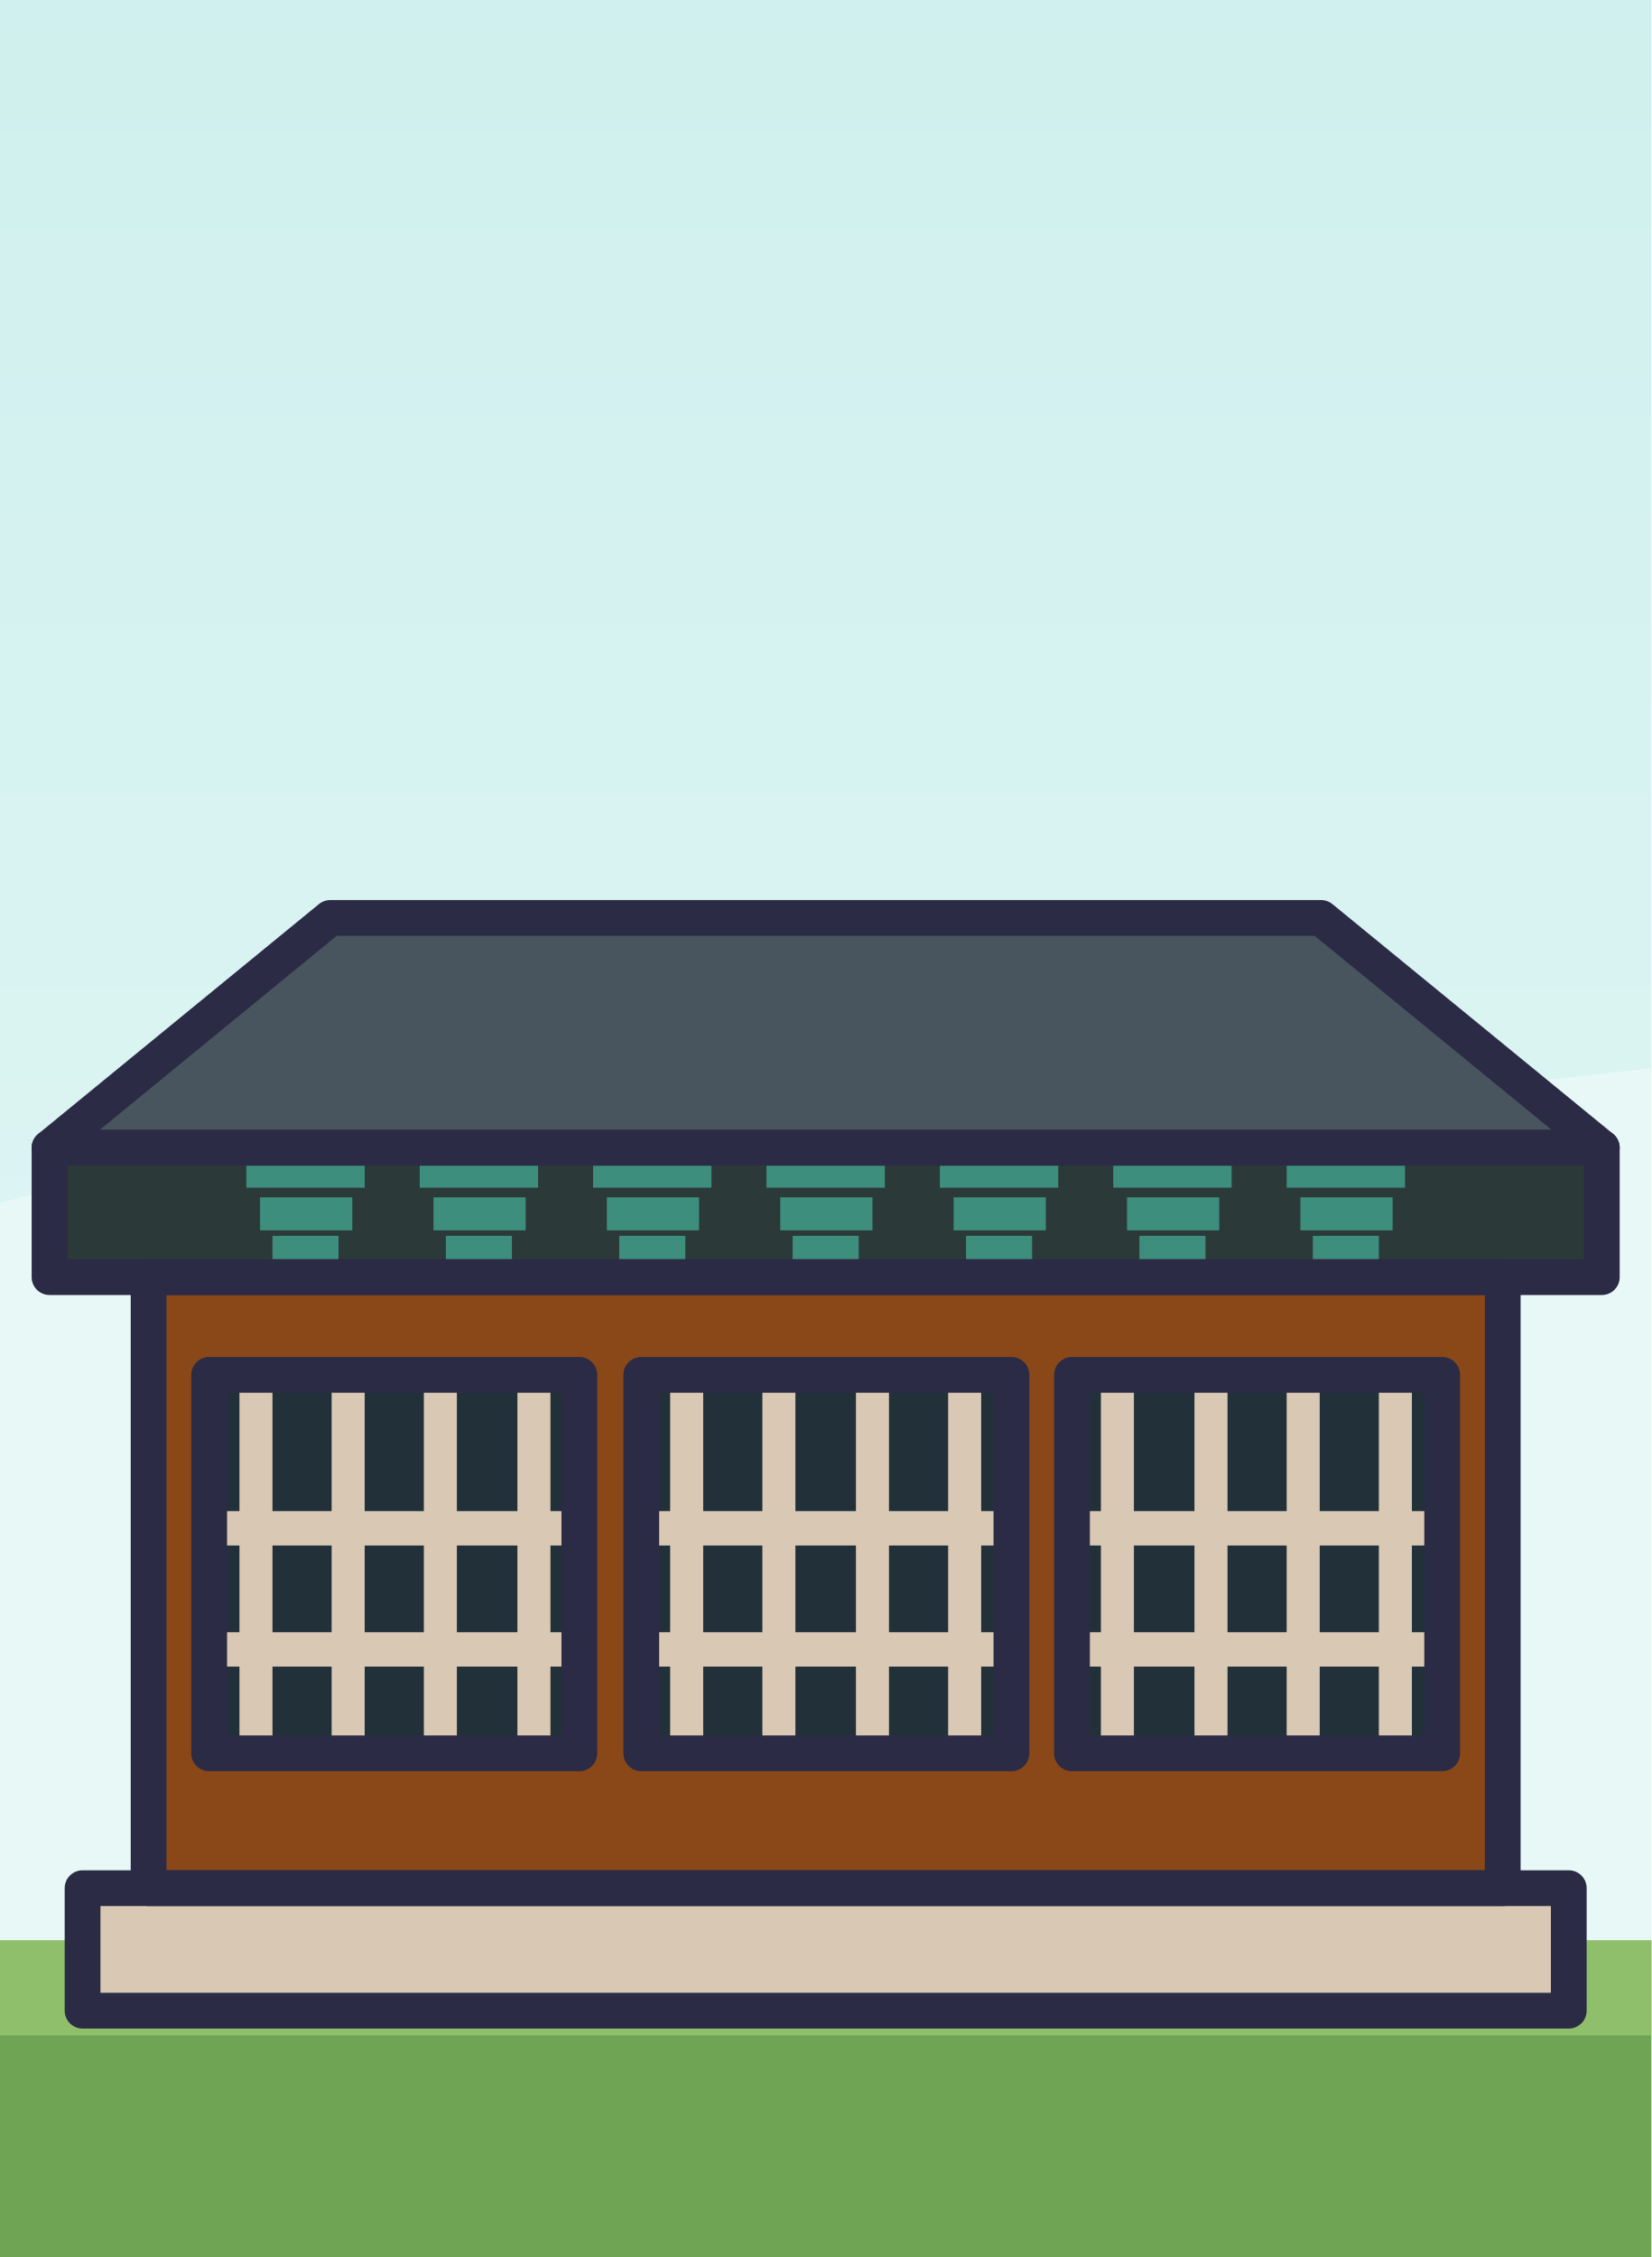
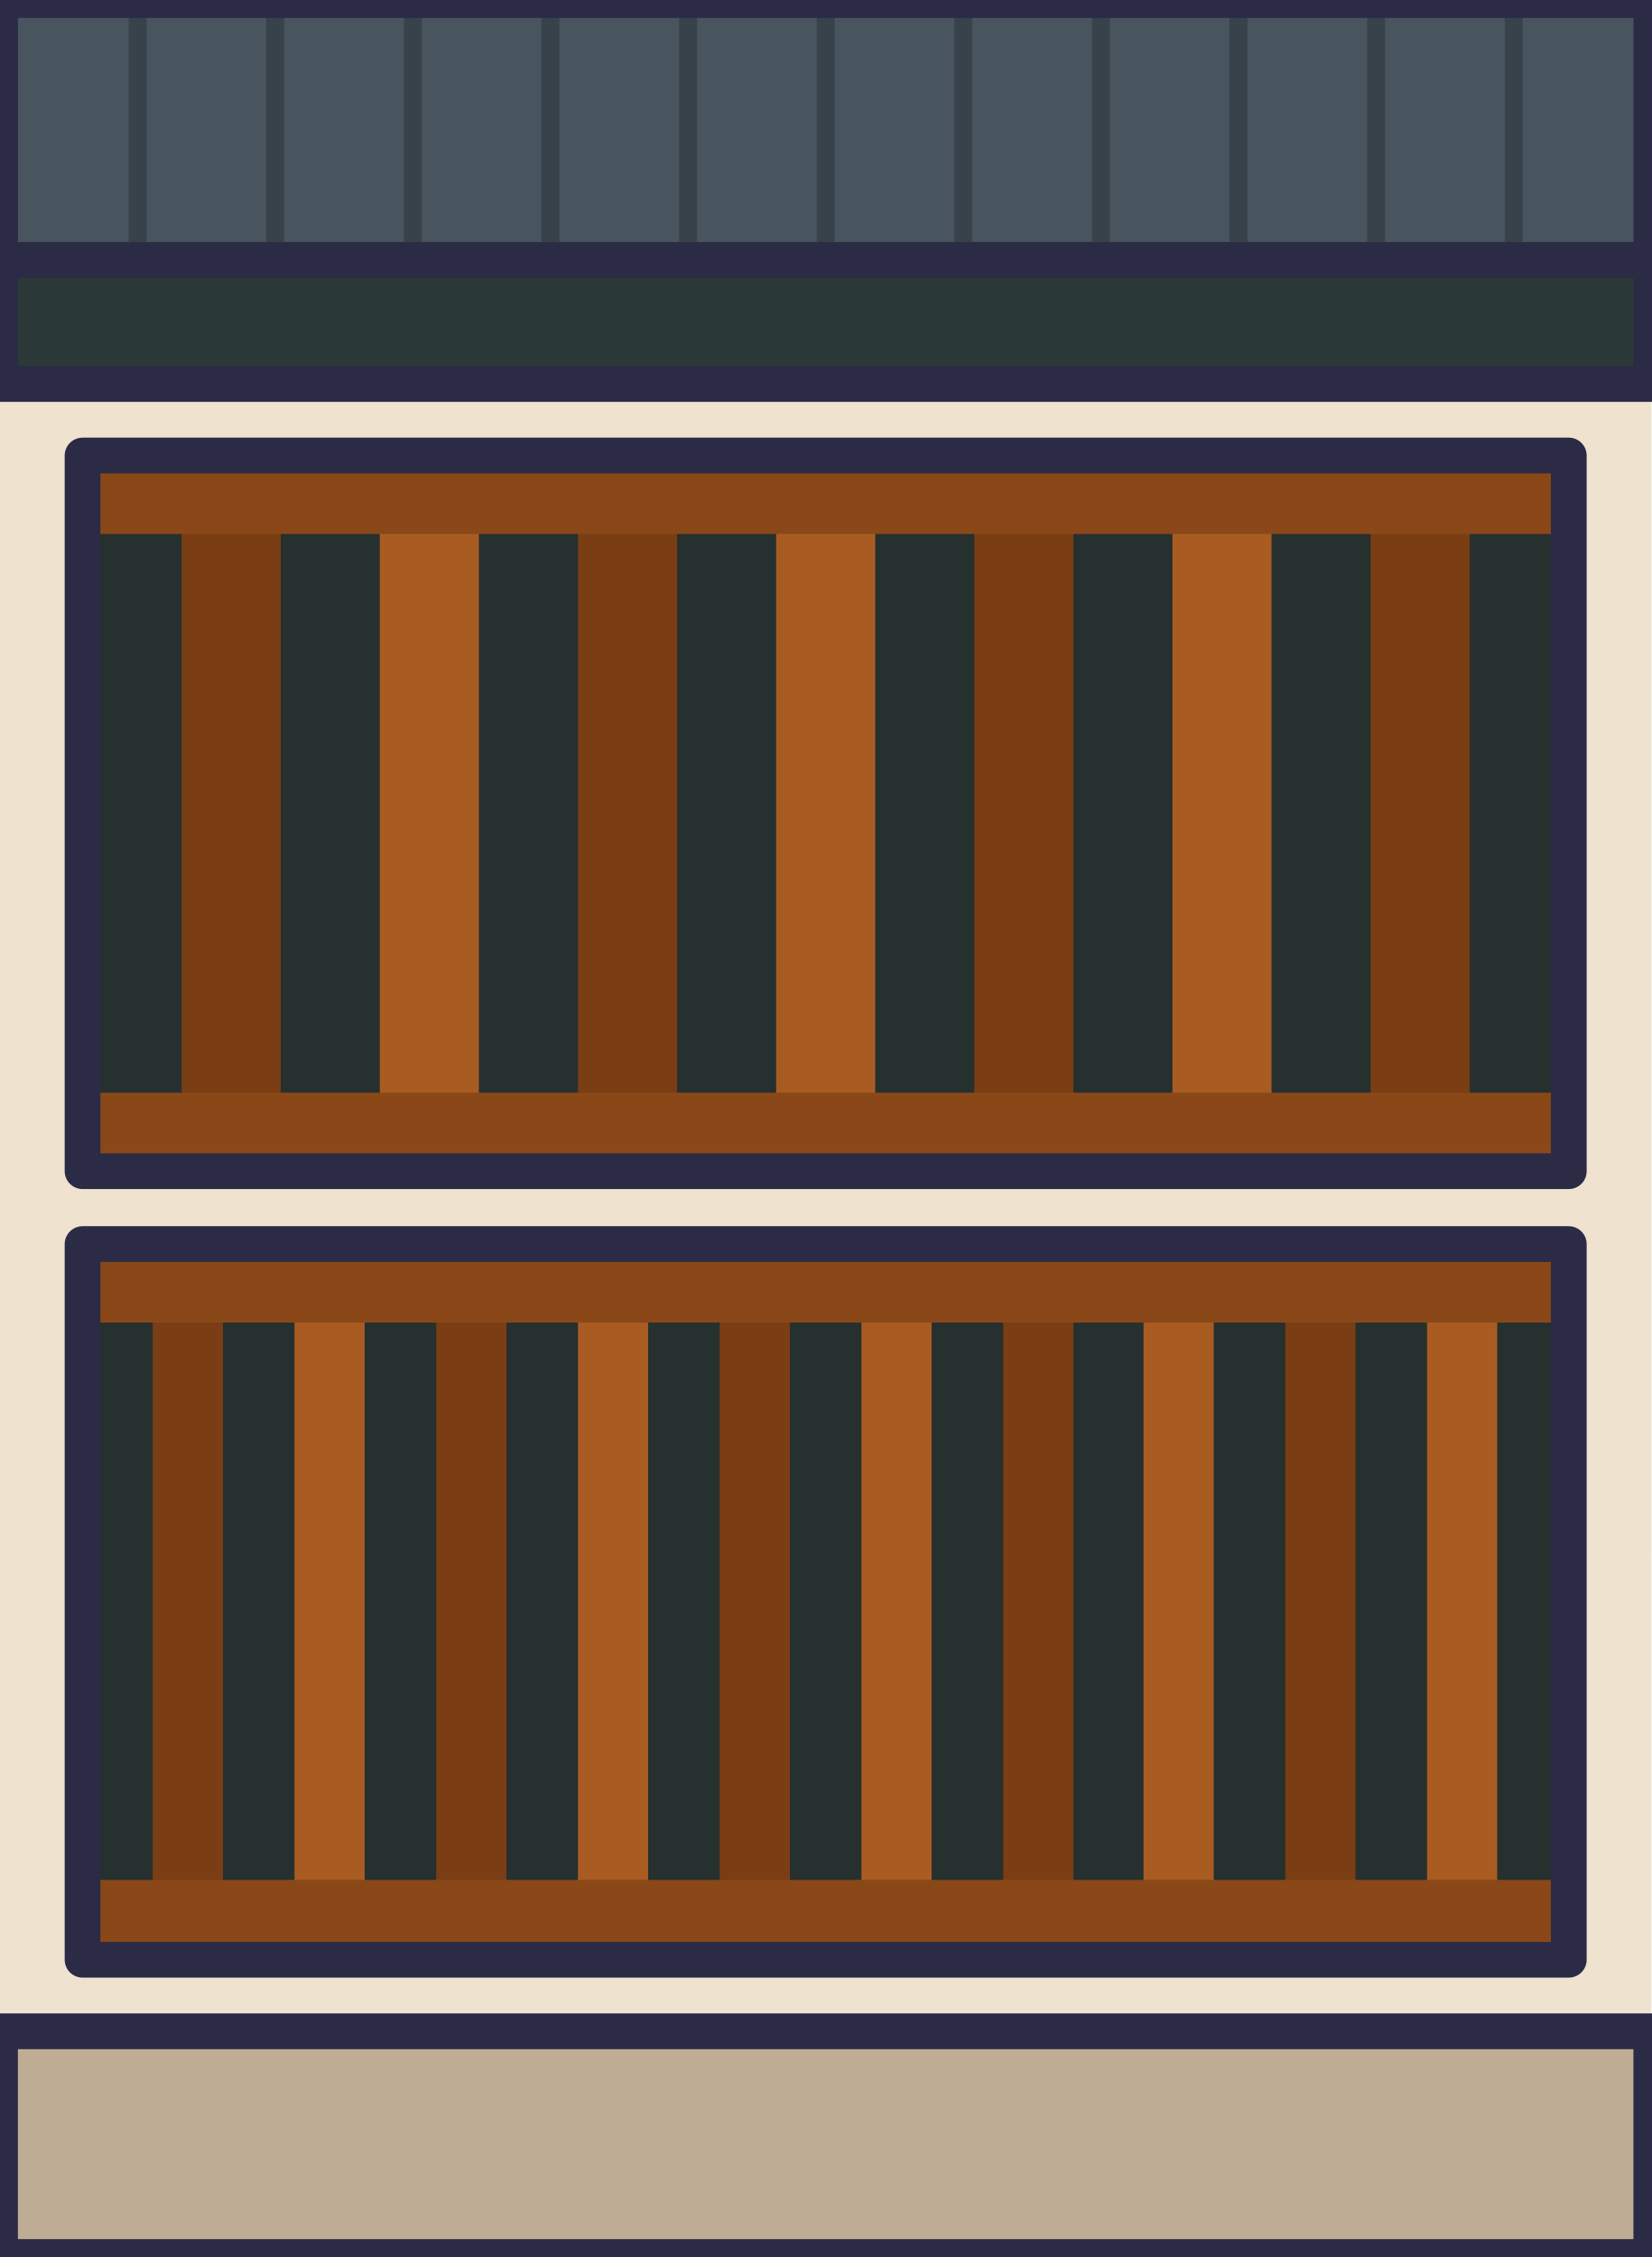
- <svg xmlns="http://www.w3.org/2000/svg" viewBox="0 0 120 164" width="120" height="164" role="img" aria-label="장경판전" data-landmark="janggyeong-panjeon-depositories-haeinsa-temple">
+ <svg xmlns="http://www.w3.org/2000/svg" viewBox="0 0 120 164" width="120" height="164" role="img" aria-label="장경판전 살창" data-landmark="janggyeong-panjeon-depositories-haeinsa-temple">
  <defs>
    <linearGradient id="sky" x1="0" y1="0" x2="0" y2="1">
      <stop offset="0" stop-color="#CFF0EE" />
      <stop offset="1" stop-color="#E7F8F7" />
    </linearGradient>
  </defs>
  <rect width="120" height="164" fill="url(#sky)" />
-   <path d="M0,87.4 C33.6,78.4 81.6,82.5 120,77.6 L120,141.0 L0,141.0 Z" fill="#E7F8F7" opacity="1" />
-   <rect y="141.0" width="120" height="23.0" fill="#6FA455" />
-   <rect y="141.0" width="120" height="6.9" fill="#8FBF6A" />
-   <rect x="6.0" y="137.2" width="108.0" height="8.9" fill="#D9C9B4" />
-   <rect x="10.8" y="92.8" width="98.4" height="44.4" fill="#8A4818" />
-   <rect x="15.2" y="99.9" width="26.9" height="27.5" fill="#22303A" />
-   <rect x="17.4" y="99.9" width="2.4" height="27.5" fill="#D9C9B4" />
-   <rect x="24.1" y="99.9" width="2.4" height="27.5" fill="#D9C9B4" />
-   <rect x="30.8" y="99.9" width="2.4" height="27.5" fill="#D9C9B4" />
-   <rect x="37.6" y="99.9" width="2.4" height="27.5" fill="#D9C9B4" />
-   <rect x="15.2" y="109.8" width="26.9" height="2.5" fill="#D9C9B4" />
-   <rect x="15.2" y="118.6" width="26.9" height="2.5" fill="#D9C9B4" />
-   <rect x="46.6" y="99.9" width="26.9" height="27.5" fill="#22303A" />
-   <rect x="48.7" y="99.9" width="2.4" height="27.5" fill="#D9C9B4" />
-   <rect x="55.4" y="99.9" width="2.4" height="27.5" fill="#D9C9B4" />
-   <rect x="62.2" y="99.9" width="2.4" height="27.5" fill="#D9C9B4" />
-   <rect x="68.9" y="99.9" width="2.4" height="27.5" fill="#D9C9B4" />
-   <rect x="46.6" y="109.8" width="26.9" height="2.5" fill="#D9C9B4" />
-   <rect x="46.6" y="118.6" width="26.9" height="2.5" fill="#D9C9B4" />
-   <rect x="77.9" y="99.9" width="26.9" height="27.5" fill="#22303A" />
-   <rect x="80.0" y="99.9" width="2.4" height="27.5" fill="#D9C9B4" />
-   <rect x="86.8" y="99.9" width="2.4" height="27.5" fill="#D9C9B4" />
-   <rect x="93.5" y="99.9" width="2.4" height="27.5" fill="#D9C9B4" />
-   <rect x="100.2" y="99.9" width="2.4" height="27.5" fill="#D9C9B4" />
-   <rect x="77.9" y="109.8" width="26.9" height="2.5" fill="#D9C9B4" />
-   <rect x="77.9" y="118.6" width="26.9" height="2.5" fill="#D9C9B4" />
-   <path d="M3.6,83.4 L116.4,83.4 L116.4,92.8 L3.6,92.8 Z" fill="#2B3A38" />
-   <path d="M24.0,66.7 L96.0,66.7 L116.4,83.4 L3.6,83.4 Z" fill="#48545E" />
-   <rect x="17.9" y="83.9" width="8.6" height="2.4" fill="#3E8E7E" />
-   <rect x="18.9" y="87.0" width="6.7" height="2.4" fill="#3E8E7E" />
-   <rect x="19.8" y="89.8" width="4.8" height="2.4" fill="#3E8E7E" />
-   <rect x="30.5" y="83.9" width="8.6" height="2.4" fill="#3E8E7E" />
-   <rect x="31.5" y="87.0" width="6.7" height="2.4" fill="#3E8E7E" />
-   <rect x="32.4" y="89.8" width="4.8" height="2.4" fill="#3E8E7E" />
-   <rect x="43.1" y="83.9" width="8.6" height="2.4" fill="#3E8E7E" />
-   <rect x="44.1" y="87.0" width="6.7" height="2.4" fill="#3E8E7E" />
-   <rect x="45.0" y="89.8" width="4.8" height="2.4" fill="#3E8E7E" />
-   <rect x="55.7" y="83.9" width="8.6" height="2.4" fill="#3E8E7E" />
-   <rect x="56.7" y="87.0" width="6.7" height="2.4" fill="#3E8E7E" />
-   <rect x="57.6" y="89.8" width="4.8" height="2.4" fill="#3E8E7E" />
-   <rect x="68.3" y="83.9" width="8.6" height="2.4" fill="#3E8E7E" />
-   <rect x="69.3" y="87.0" width="6.7" height="2.4" fill="#3E8E7E" />
-   <rect x="70.2" y="89.8" width="4.8" height="2.4" fill="#3E8E7E" />
-   <rect x="80.9" y="83.9" width="8.6" height="2.4" fill="#3E8E7E" />
-   <rect x="81.9" y="87.0" width="6.7" height="2.4" fill="#3E8E7E" />
-   <rect x="82.8" y="89.8" width="4.8" height="2.4" fill="#3E8E7E" />
-   <rect x="93.5" y="83.9" width="8.6" height="2.4" fill="#3E8E7E" />
-   <rect x="94.5" y="87.0" width="6.7" height="2.4" fill="#3E8E7E" />
-   <rect x="95.4" y="89.8" width="4.8" height="2.4" fill="#3E8E7E" />
+   <path d="M0,0 L120,0 L120,18.9 L0,18.9 Z" fill="#48545E" />
+   <g stroke="#37424B" stroke-width="1.3">
+     <path d="M10.0,0 L10.0,18.9" />
+     <path d="M20.0,0 L20.0,18.9" />
+     <path d="M30.0,0 L30.0,18.9" />
+     <path d="M40.0,0 L40.0,18.9" />
+     <path d="M50.0,0 L50.0,18.9" />
+     <path d="M60.0,0 L60.0,18.9" />
+     <path d="M70.0,0 L70.0,18.9" />
+     <path d="M80.0,0 L80.0,18.9" />
+     <path d="M90.0,0 L90.0,18.9" />
+     <path d="M100.0,0 L100.0,18.9" />
+     <path d="M110.0,0 L110.0,18.9" />
+   </g>
+   <path d="M0,18.9 L120,18.9 L120,27.9 L0,27.9 Z" fill="#2B3A38" />
+   <path d="M0,147.6 L120,147.6 L120,164 L0,164 Z" fill="#BFAC94" />
+   <rect y="27.9" width="120" height="119.7" fill="#EFE3D0" />
+   <path d="M6.0,33.1 L114.0,33.1 L114.0,85.1 L6.0,85.1 Z" fill="#26302E" />
+   <rect x="13.2" y="33.1" width="7.2" height="52.0" fill="#7A3D14" />
+   <rect x="27.6" y="33.1" width="7.2" height="52.0" fill="#A85C22" />
+   <rect x="42.0" y="33.1" width="7.2" height="52.0" fill="#7A3D14" />
+   <rect x="56.4" y="33.1" width="7.2" height="52.0" fill="#A85C22" />
+   <rect x="70.8" y="33.1" width="7.2" height="52.0" fill="#7A3D14" />
+   <rect x="85.2" y="33.1" width="7.2" height="52.0" fill="#A85C22" />
+   <rect x="99.6" y="33.1" width="7.2" height="52.0" fill="#7A3D14" />
+   <rect x="6.0" y="33.1" width="108.0" height="5.7" fill="#8A4818" />
+   <rect x="6.0" y="79.4" width="108.0" height="5.7" fill="#8A4818" />
+   <path d="M6.0,90.4 L114.0,90.4 L114.0,142.4 L6.0,142.4 Z" fill="#26302E" />
+   <rect x="11.1" y="90.4" width="5.1" height="52.0" fill="#7A3D14" />
+   <rect x="21.4" y="90.4" width="5.1" height="52.0" fill="#A85C22" />
+   <rect x="31.7" y="90.4" width="5.1" height="52.0" fill="#7A3D14" />
+   <rect x="42.0" y="90.4" width="5.1" height="52.0" fill="#A85C22" />
+   <rect x="52.3" y="90.4" width="5.1" height="52.0" fill="#7A3D14" />
+   <rect x="62.6" y="90.4" width="5.1" height="52.0" fill="#A85C22" />
+   <rect x="72.9" y="90.4" width="5.1" height="52.0" fill="#7A3D14" />
+   <rect x="83.1" y="90.4" width="5.1" height="52.0" fill="#A85C22" />
+   <rect x="93.4" y="90.4" width="5.1" height="52.0" fill="#7A3D14" />
+   <rect x="103.7" y="90.4" width="5.1" height="52.0" fill="#A85C22" />
+   <rect x="6.0" y="90.4" width="108.0" height="5.7" fill="#8A4818" />
+   <rect x="6.0" y="136.6" width="108.0" height="5.7" fill="#8A4818" />
  <g fill="none" stroke="#2B2B45" stroke-width="2.6" stroke-linejoin="round" stroke-linecap="round">
-     <rect x="6.0" y="137.2" width="108.0" height="8.9" />
-     <rect x="10.8" y="92.8" width="98.4" height="44.4" />
-     <rect x="15.2" y="99.9" width="26.9" height="27.5" />
-     <rect x="46.6" y="99.9" width="26.9" height="27.5" />
-     <rect x="77.9" y="99.9" width="26.9" height="27.5" />
-     <path d="M24.0,66.7 L96.0,66.7 L116.4,83.4 L3.6,83.4 Z" />
-     <path d="M3.6,83.4 L116.4,83.4 L116.4,92.8 L3.6,92.8 Z" />
+     <path d="M0,0 L120,0 L120,18.9 L0,18.9 Z" />
+     <path d="M0,18.9 L120,18.9 L120,27.9 L0,27.9 Z" />
+     <path d="M0,147.6 L120,147.6 L120,164 L0,164 Z" />
+     <path d="M6.0,33.1 L114.0,33.1 L114.0,85.1 L6.0,85.1 Z" />
+     <path d="M6.0,90.4 L114.0,90.4 L114.0,142.4 L6.0,142.4 Z" />
  </g>
</svg>
